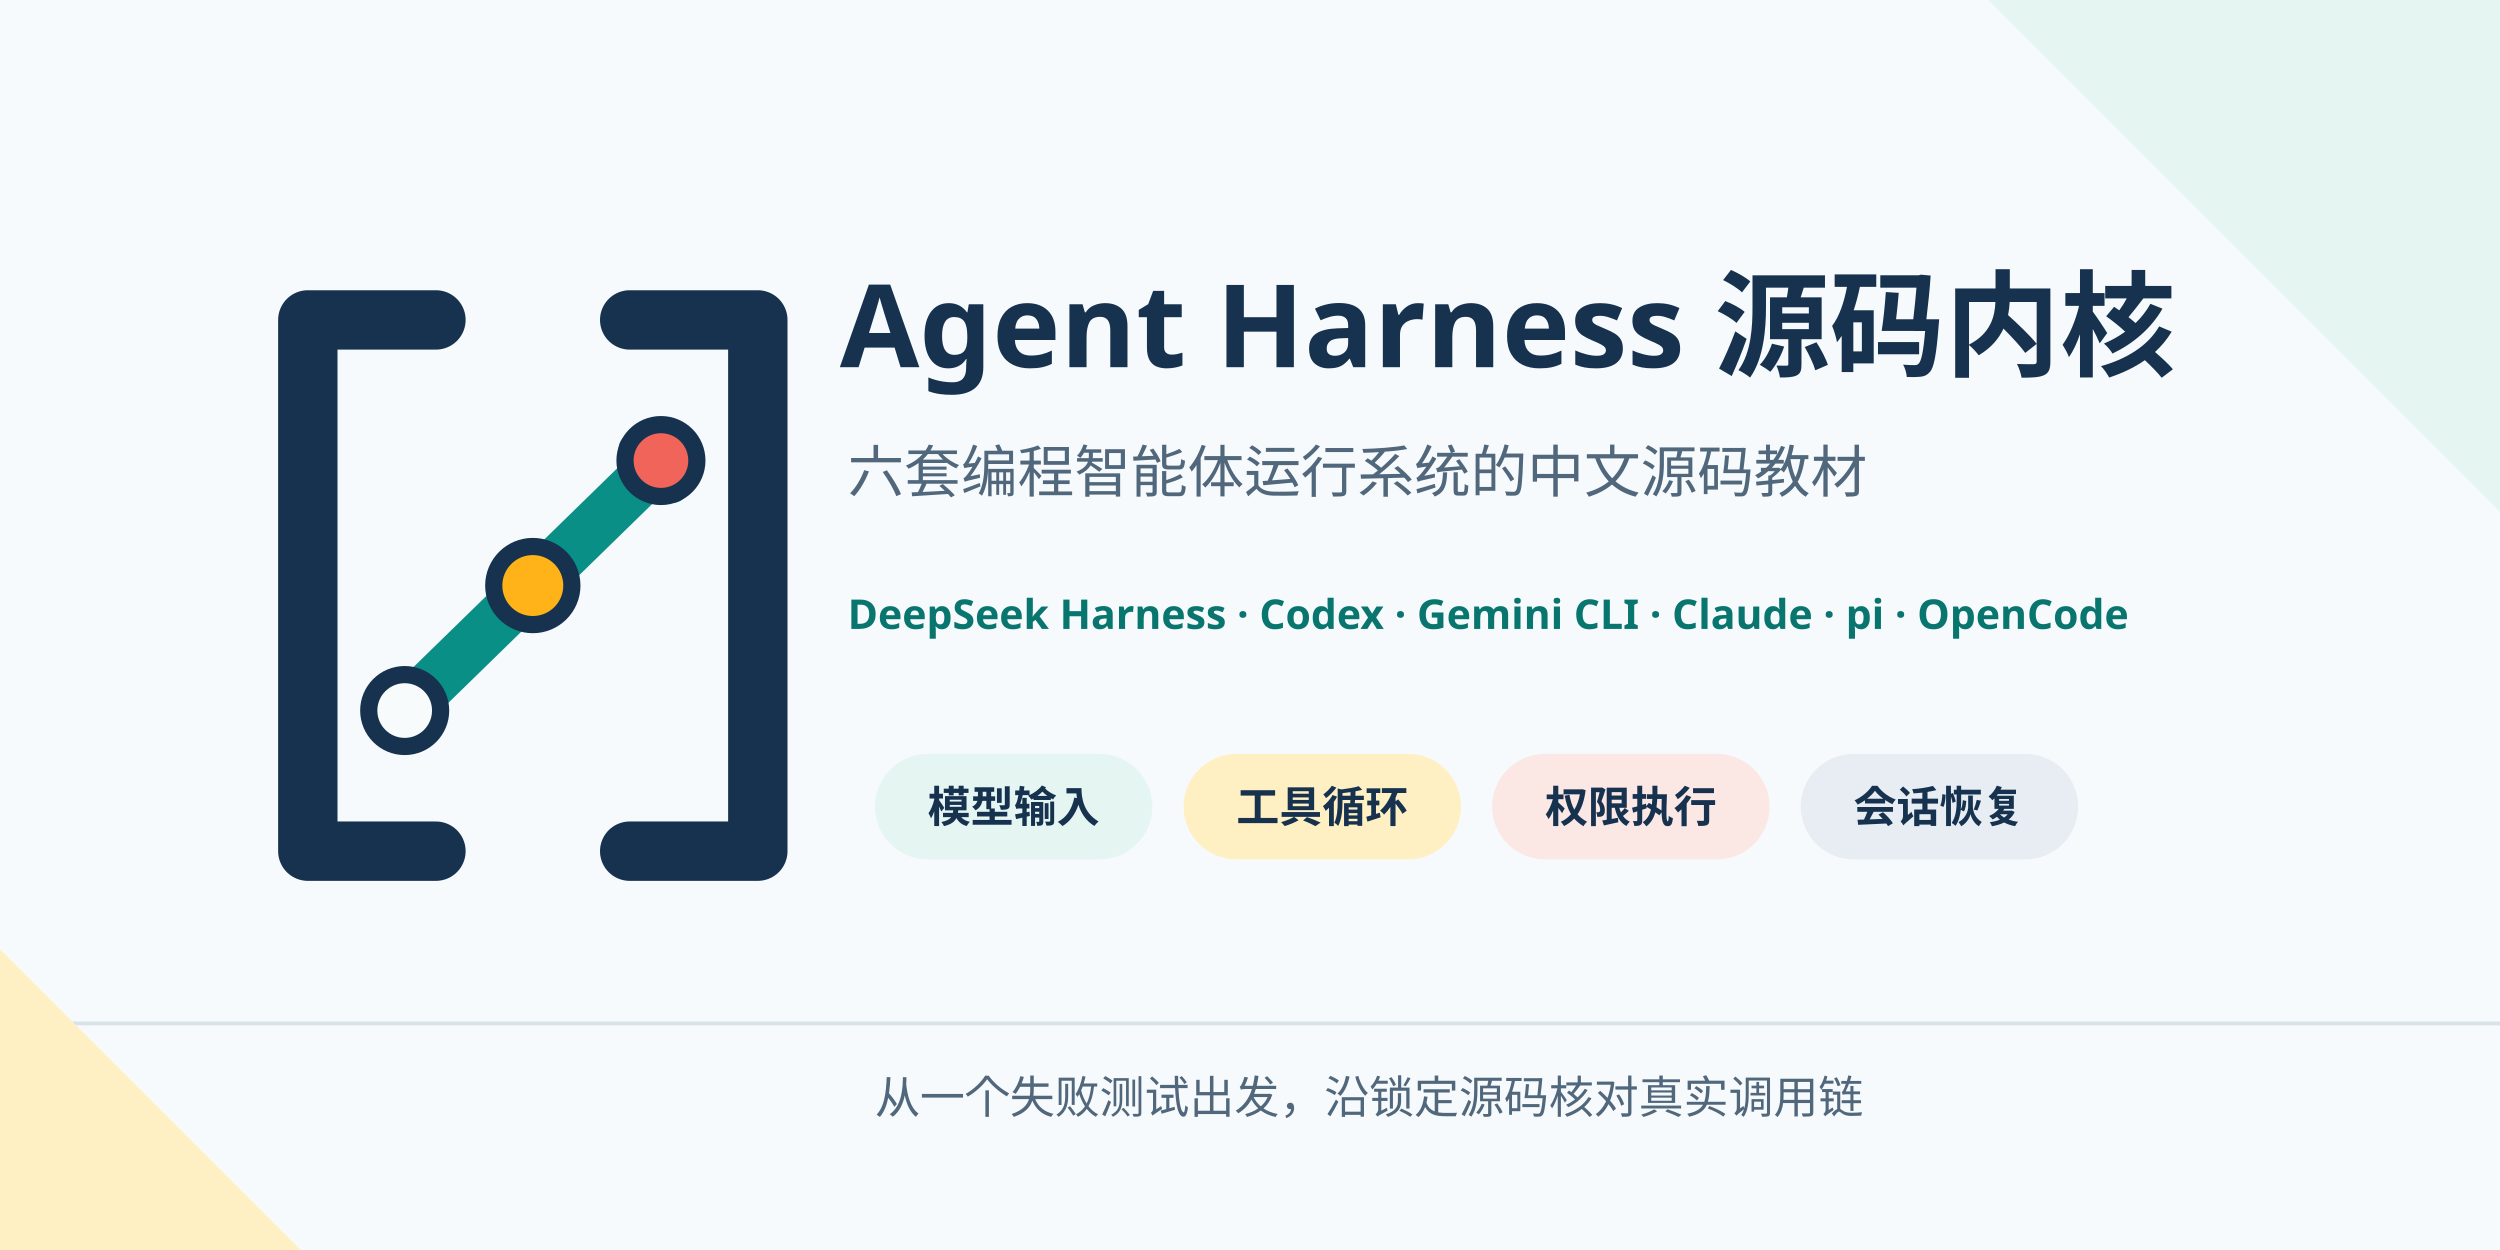
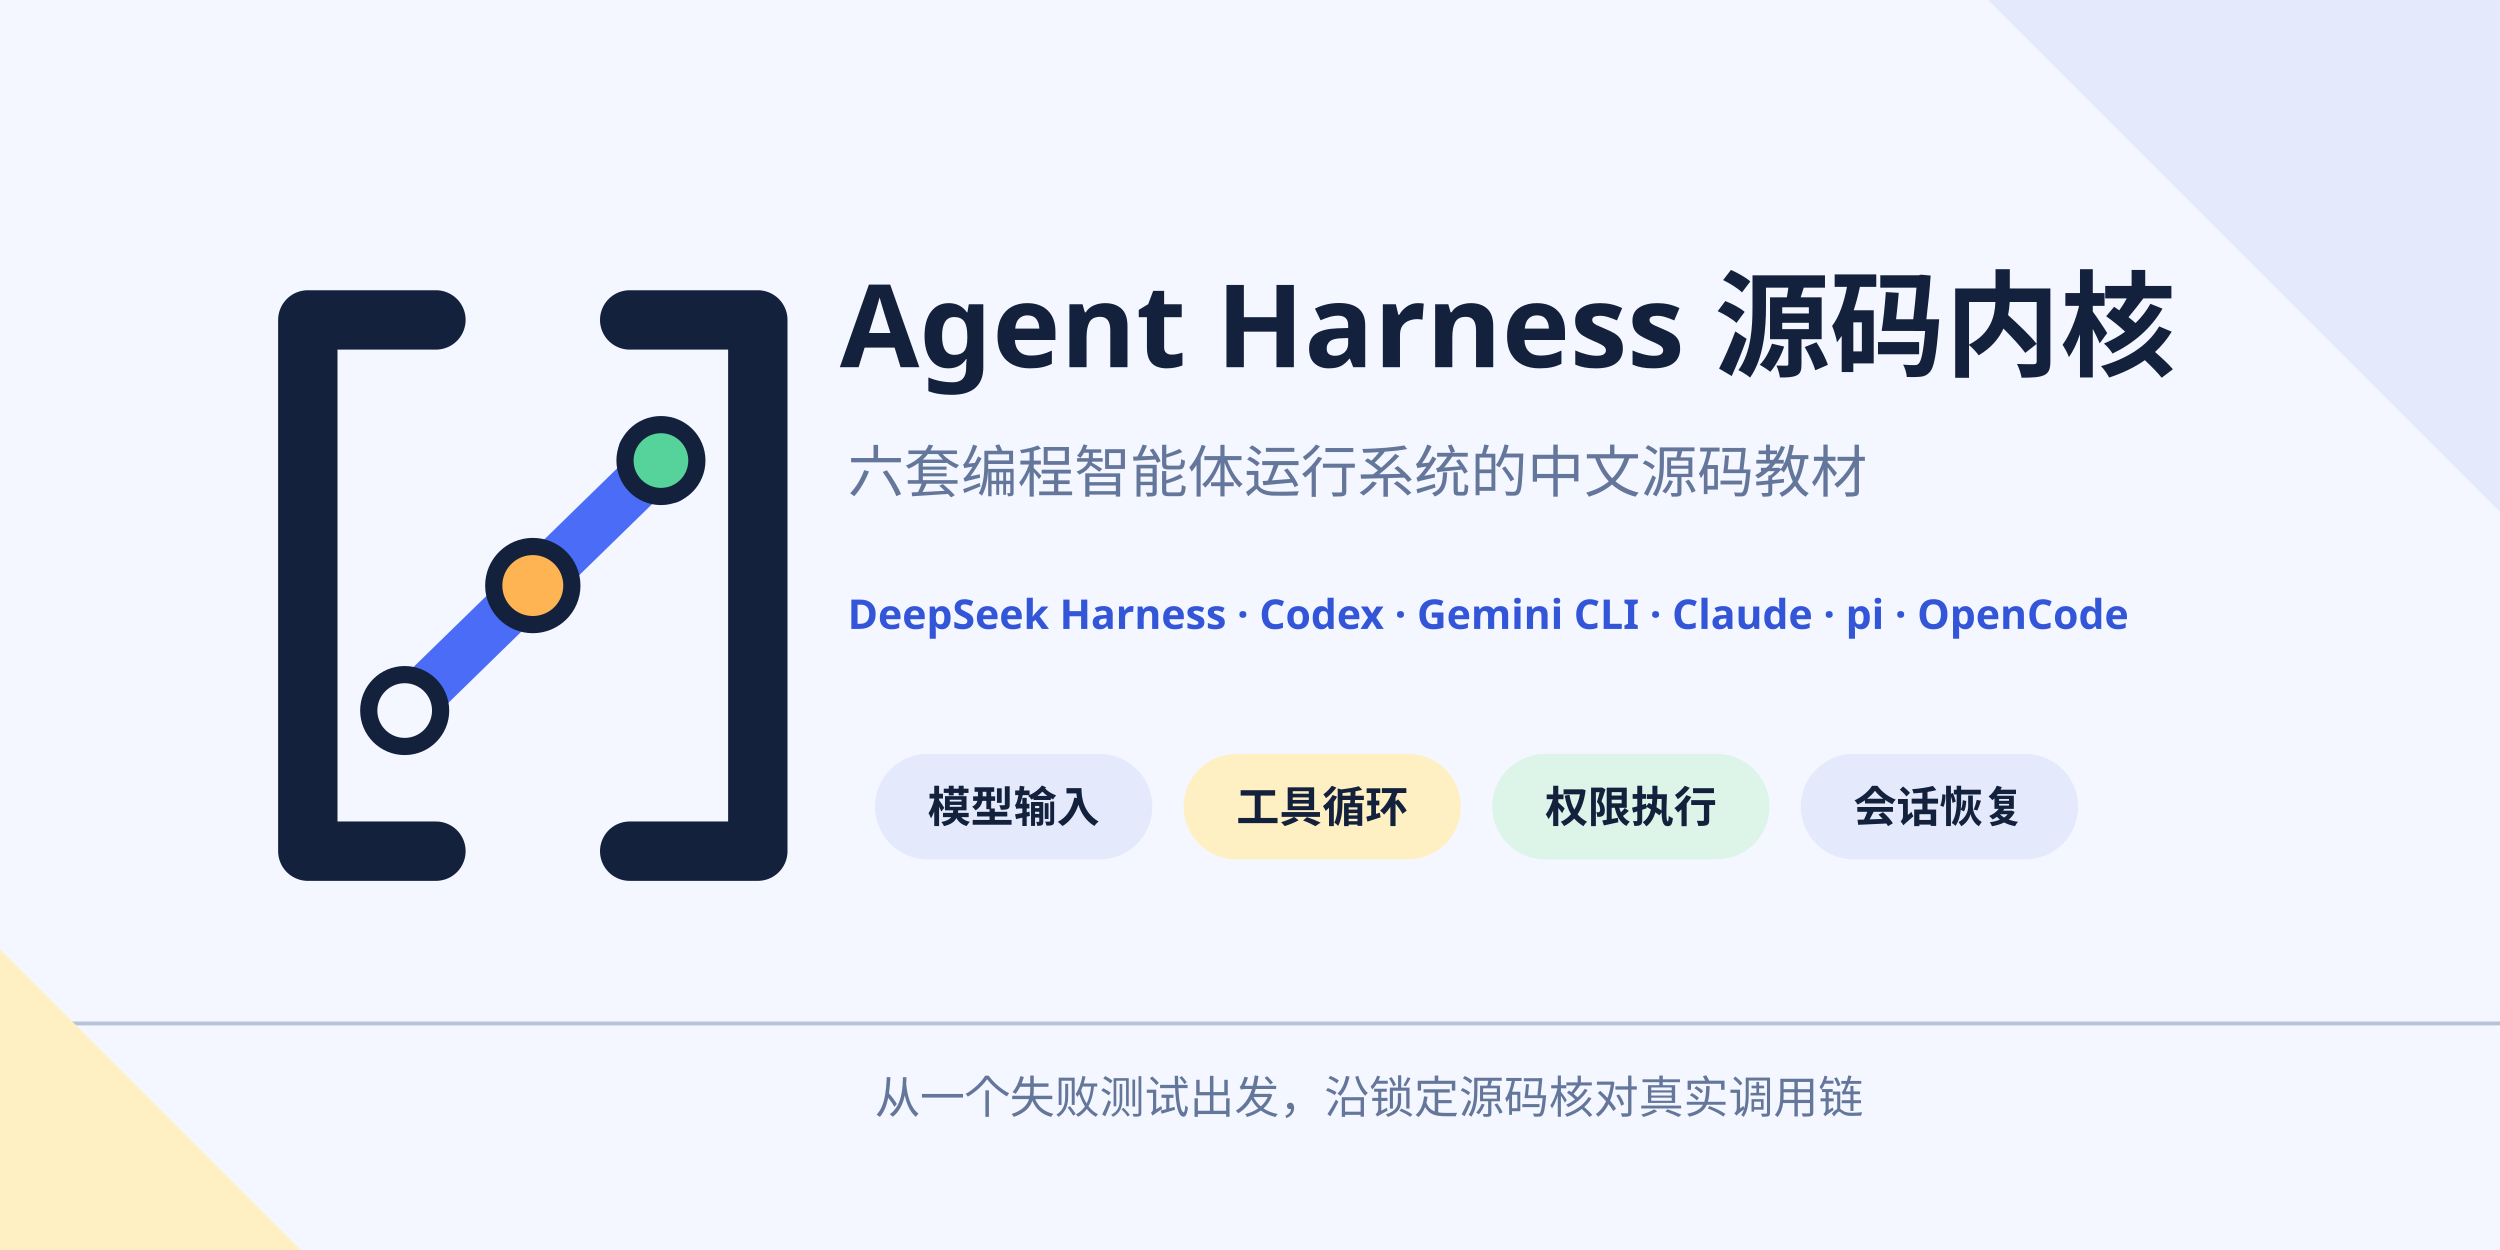
<svg xmlns="http://www.w3.org/2000/svg" viewBox="0 0 1280 640" width="1280" height="640" role="img" aria-labelledby="social-title social-desc">
-   <rect width="1280" height="640" fill="#F7FAFC" />
-   <path d="M0 524h1280" stroke="#D8E3E9" stroke-width="2" />
-   <path d="M1018 0h262v262z" fill="#E4F5F2" />
+   <rect width="1280" height="640" fill="#F4F7FF" />
+   <path d="M0 524h1280" stroke="#B7C3D9" stroke-width="2" />
+   <path d="M1018 0h262v262z" fill="#E4EAFB" />
  <path d="M0 640V486L154 640z" fill="#FFF0C4" />
  <g transform="translate(68 95) scale(.8)">
-     <g fill="none" stroke="#16324F" stroke-linecap="round" stroke-linejoin="round" stroke-width="38">
+     <g fill="none" stroke="#13213D" stroke-linecap="round" stroke-linejoin="round" stroke-width="38">
      <path d="M194 86h-82v340h82" />
      <path d="M318 86h82v340h-82" />
    </g>
-     <path d="M174 336l82-80 82-80" fill="none" stroke="#0A8F87" stroke-linecap="round" stroke-linejoin="round" stroke-width="32" />
-     <path d="M320 168l30-4-4 30" fill="none" stroke="#0A8F87" stroke-linecap="round" stroke-linejoin="round" stroke-width="18" />
-     <g stroke="#16324F" stroke-width="11">
-       <circle cx="174" cy="336" r="23" fill="#F8FBFC" />
-       <circle cx="256" cy="256" r="25" fill="#FFB318" />
-       <circle cx="338" cy="176" r="23" fill="#F0645A" />
+     <path d="M174 336l82-80 82-80" fill="none" stroke="#4A6CF7" stroke-linecap="round" stroke-linejoin="round" stroke-width="32" />
+     <path d="M320 168l30-4-4 30" fill="none" stroke="#4A6CF7" stroke-linecap="round" stroke-linejoin="round" stroke-width="18" />
+     <g stroke="#13213D" stroke-width="11">
+       <circle cx="174" cy="336" r="23" fill="#F4F7FF" />
+       <circle cx="256" cy="256" r="25" fill="#FFB454" />
+       <circle cx="338" cy="176" r="23" fill="#56D39B" />
    </g>
  </g>
-   <text x="430" y="188" fill="#16324F" font-family="Noto Sans SC, Microsoft YaHei, sans-serif" font-size="59" font-weight="760">Agent Harness 源码内核</text>
-   <text x="434" y="252" fill="#50677C" font-family="Noto Sans SC, Microsoft YaHei, sans-serif" font-size="29" font-weight="520">六套编程智能体运行系统的中文源码教材</text>
-   <text x="434" y="322" fill="#08766F" font-family="Noto Sans SC, Microsoft YaHei, sans-serif" font-size="21" font-weight="700">DeepSeek Harness · Codex · Gemini CLI · Claude · pi · OpenCode</text>
-   <g font-family="Noto Sans SC, Microsoft YaHei, sans-serif" font-size="22" font-weight="650" fill="#16324F">
-     <rect x="448" y="386" width="142" height="54" rx="27" fill="#E4F5F2" />
+   <text x="430" y="188" fill="#13213D" font-family="Noto Sans SC, Microsoft YaHei, sans-serif" font-size="59" font-weight="760">Agent Harness 源码内核</text>
+   <text x="434" y="252" fill="#64779B" font-family="Noto Sans SC, Microsoft YaHei, sans-serif" font-size="29" font-weight="520">六套编程智能体运行系统的中文源码教材</text>
+   <text x="434" y="322" fill="#3355D8" font-family="Noto Sans SC, Microsoft YaHei, sans-serif" font-size="21" font-weight="700">DeepSeek Harness · Codex · Gemini CLI · Claude · pi · OpenCode</text>
+   <g font-family="Noto Sans SC, Microsoft YaHei, sans-serif" font-size="22" font-weight="650" fill="#13213D">
+     <rect x="448" y="386" width="142" height="54" rx="27" fill="#E4EAFB" />
    <rect x="606" y="386" width="142" height="54" rx="27" fill="#FFF0C4" />
-     <rect x="764" y="386" width="142" height="54" rx="27" fill="#FBE7E4" />
-     <rect x="922" y="386" width="142" height="54" rx="27" fill="#E7EDF2" />
+     <rect x="764" y="386" width="142" height="54" rx="27" fill="#DCF5E8" />
+     <rect x="922" y="386" width="142" height="54" rx="27" fill="#E4EAFB" />
    <text x="519" y="421" text-anchor="middle">模型输入</text>
    <text x="677" y="421" text-anchor="middle">工具循环</text>
    <text x="835" y="421" text-anchor="middle">权限执行</text>
    <text x="993" y="421" text-anchor="middle">会话恢复</text>
  </g>
-   <text x="448" y="570" fill="#50677C" font-family="Noto Sans SC, Microsoft YaHei, sans-serif" font-size="23">从一个失败测试出发，沿锁定源码核对真实调用链</text>
+   <text x="448" y="570" fill="#64779B" font-family="Noto Sans SC, Microsoft YaHei, sans-serif" font-size="23">从一个失败测试出发，沿锁定源码核对真实调用链</text>
</svg>
